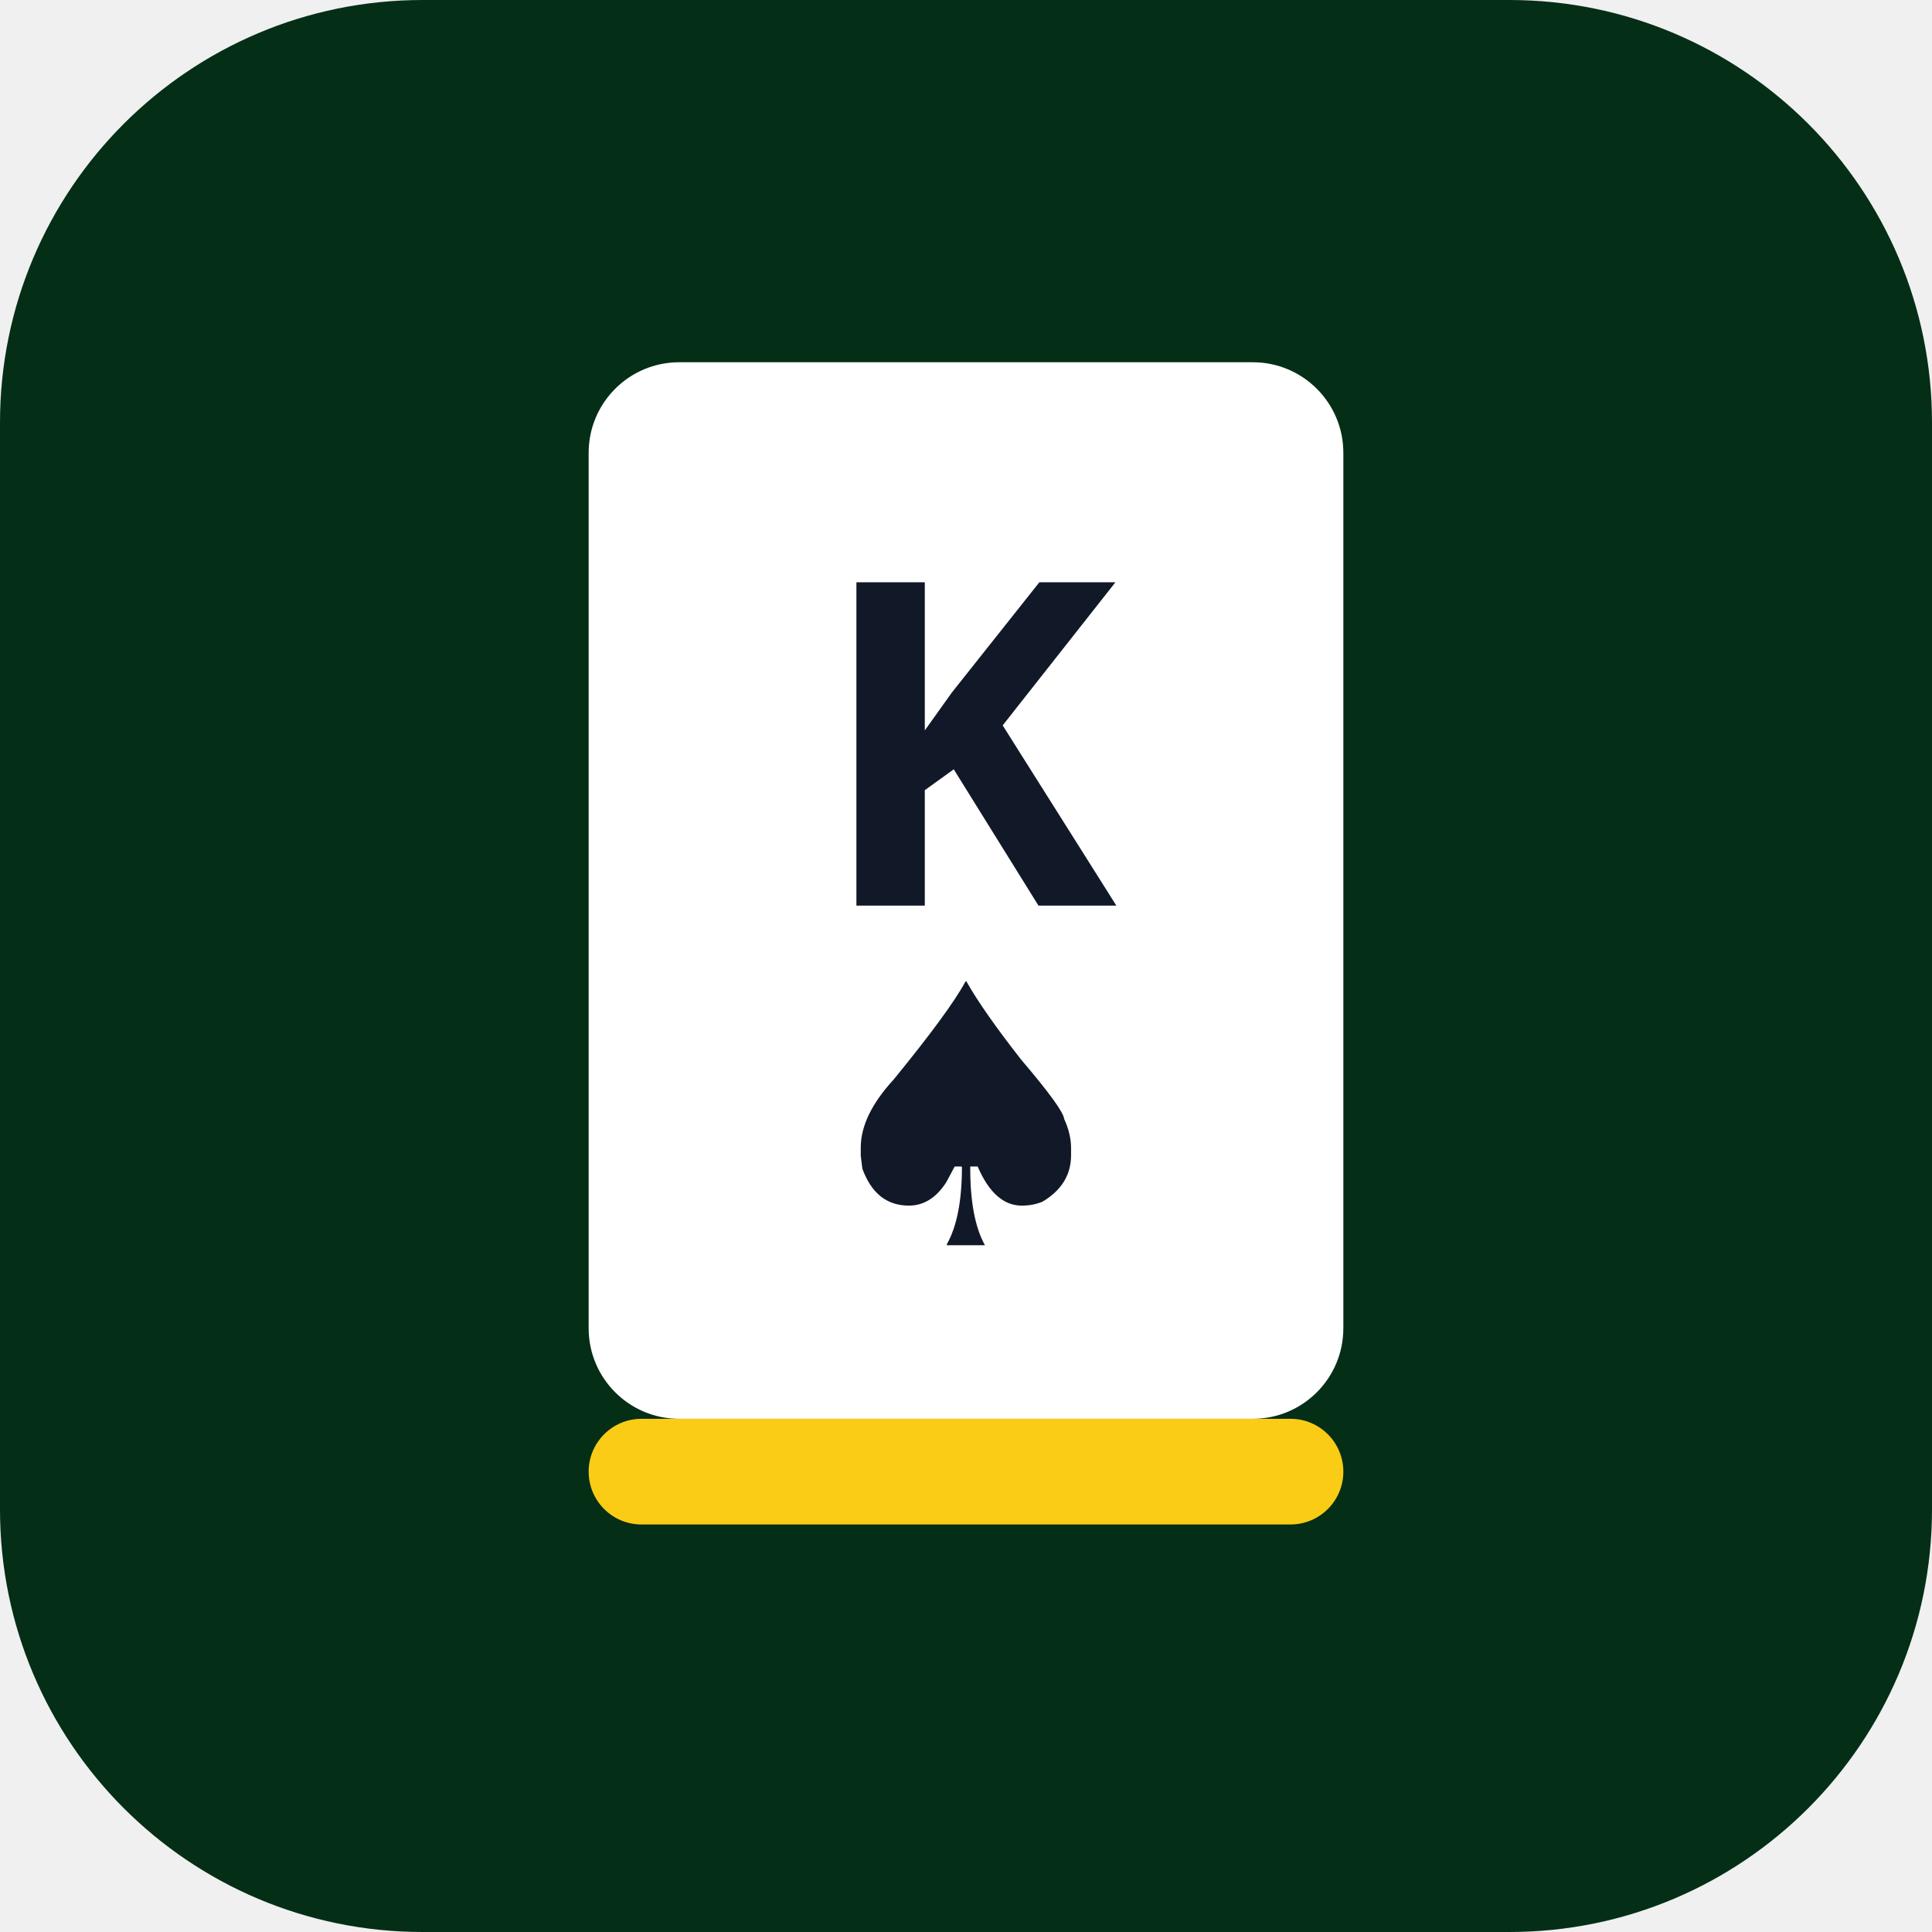
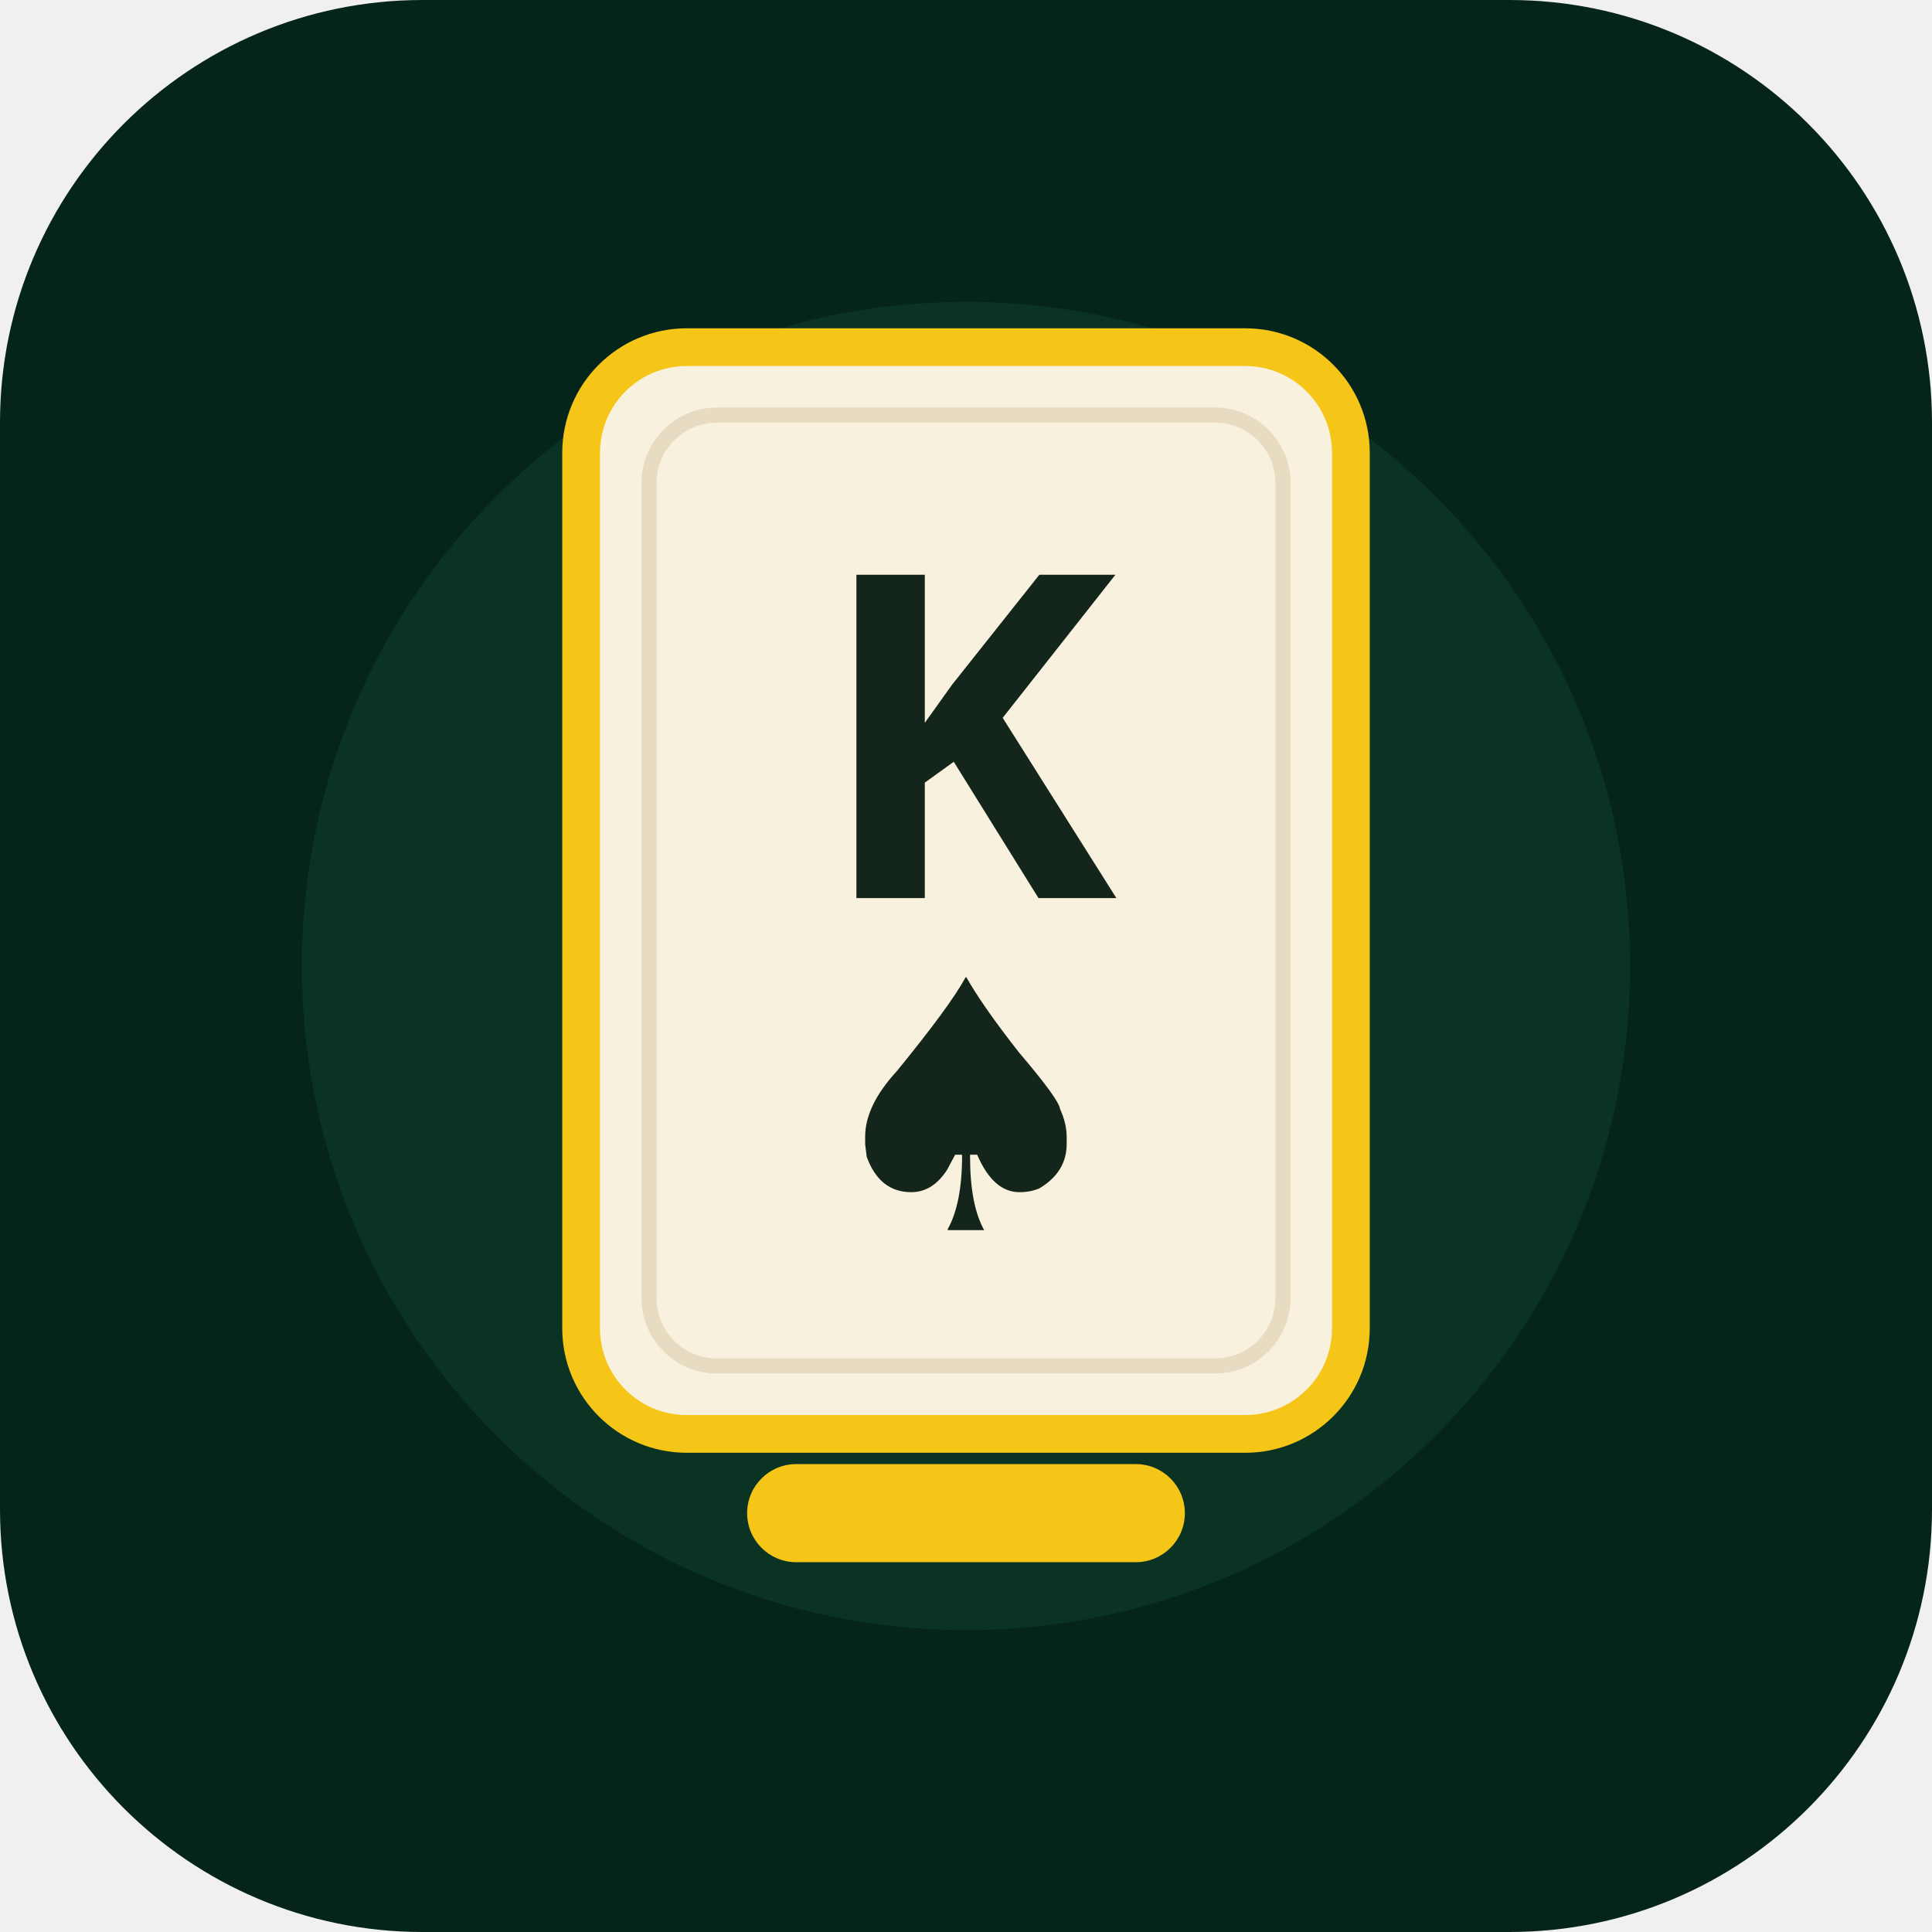
<svg xmlns="http://www.w3.org/2000/svg" viewBox="0 0 512 512">
-   <rect width="512" height="512" rx="112" fill="#052e16" />
-   <rect x="156" y="96" width="200" height="280" rx="24" fill="#ffffff" />
-   <text x="256" y="240" font-size="120" text-anchor="middle" fill="#111827" font-family="system-ui,sans-serif" font-weight="900">K</text>
-   <text x="256" y="330" font-size="96" text-anchor="middle" fill="#111827" font-family="system-ui,sans-serif">♠</text>
-   <rect x="156" y="376" width="200" height="28" rx="14" fill="#facc15" />
+   <rect width="512" height="512" rx="112" fill="#05251a" />
+   <circle cx="256" cy="256" r="176" fill="#0a3323" />
+   <rect x="154" y="92" width="204" height="288" rx="28" fill="#f8f1de" stroke="#f5c518" stroke-width="10" />
+   <rect x="172" y="110" width="168" height="252" rx="18" fill="none" stroke="#e7dcc2" stroke-width="4" />
+   <text x="256" y="238" font-size="120" text-anchor="middle" fill="#14251b" font-family="system-ui,sans-serif" font-weight="900">K</text>
+   <text x="256" y="326" font-size="92" text-anchor="middle" fill="#14251b" font-family="Georgia,serif">♠</text>
+   <rect x="198" y="388" width="116" height="26" rx="13" fill="#f5c518" />
</svg>
